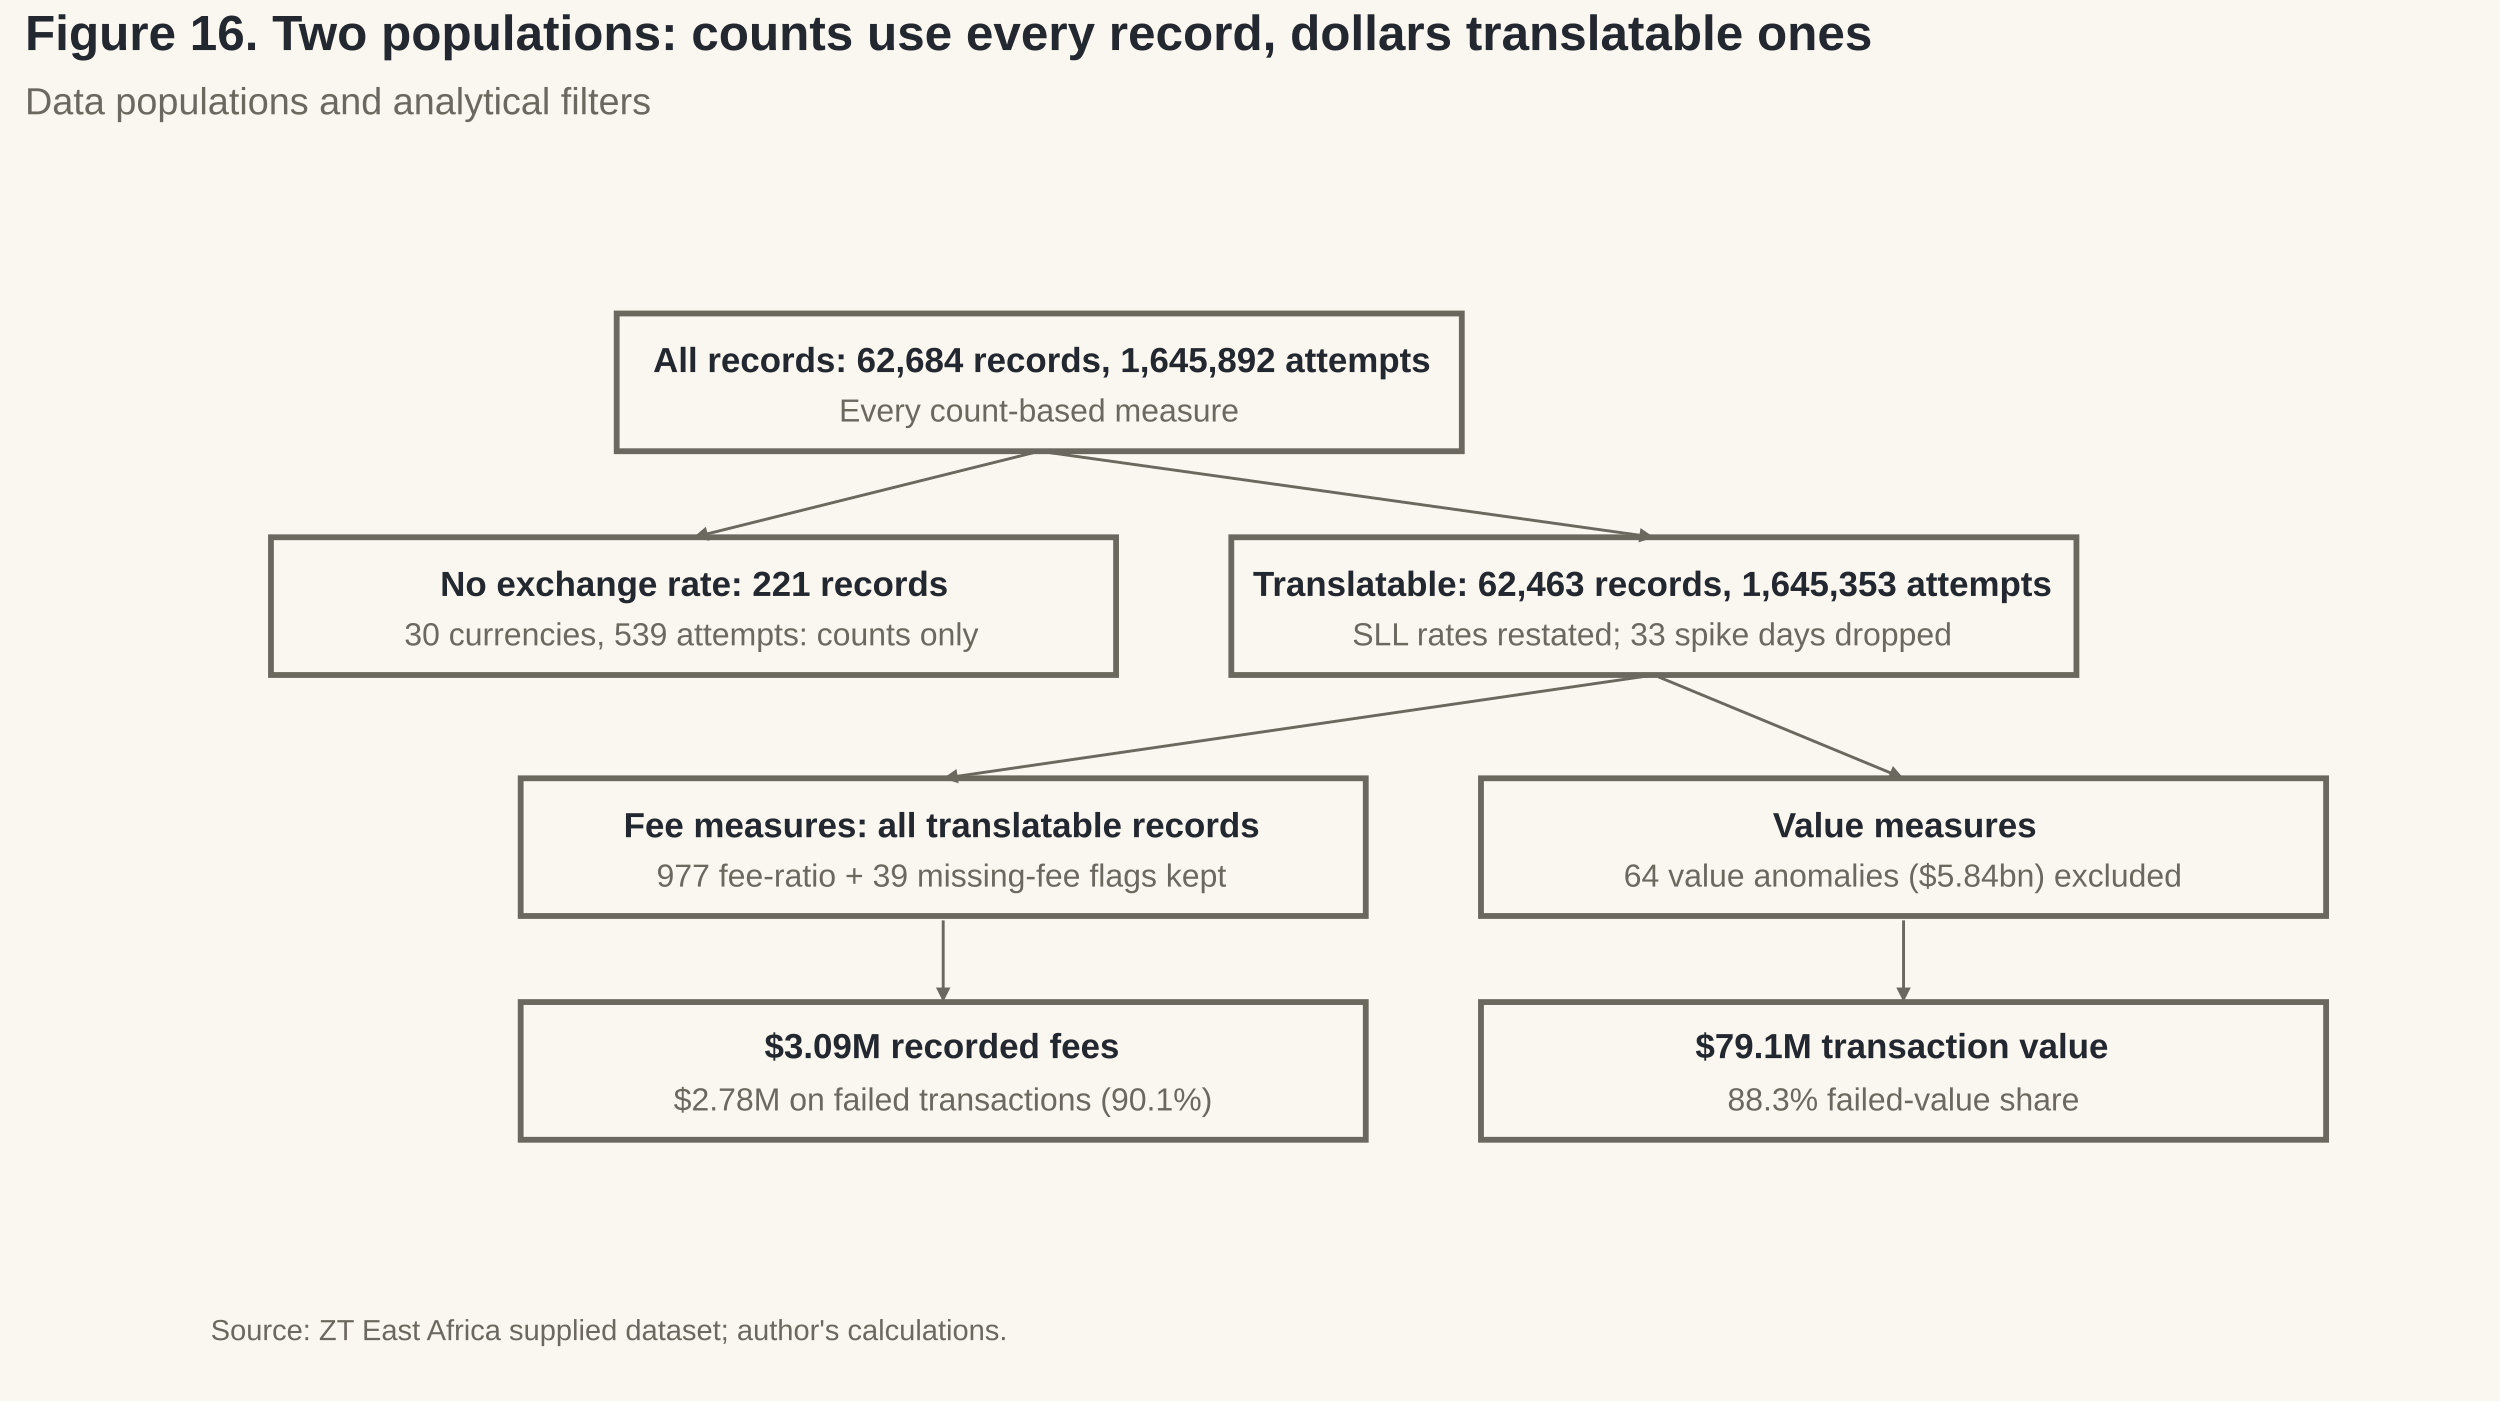
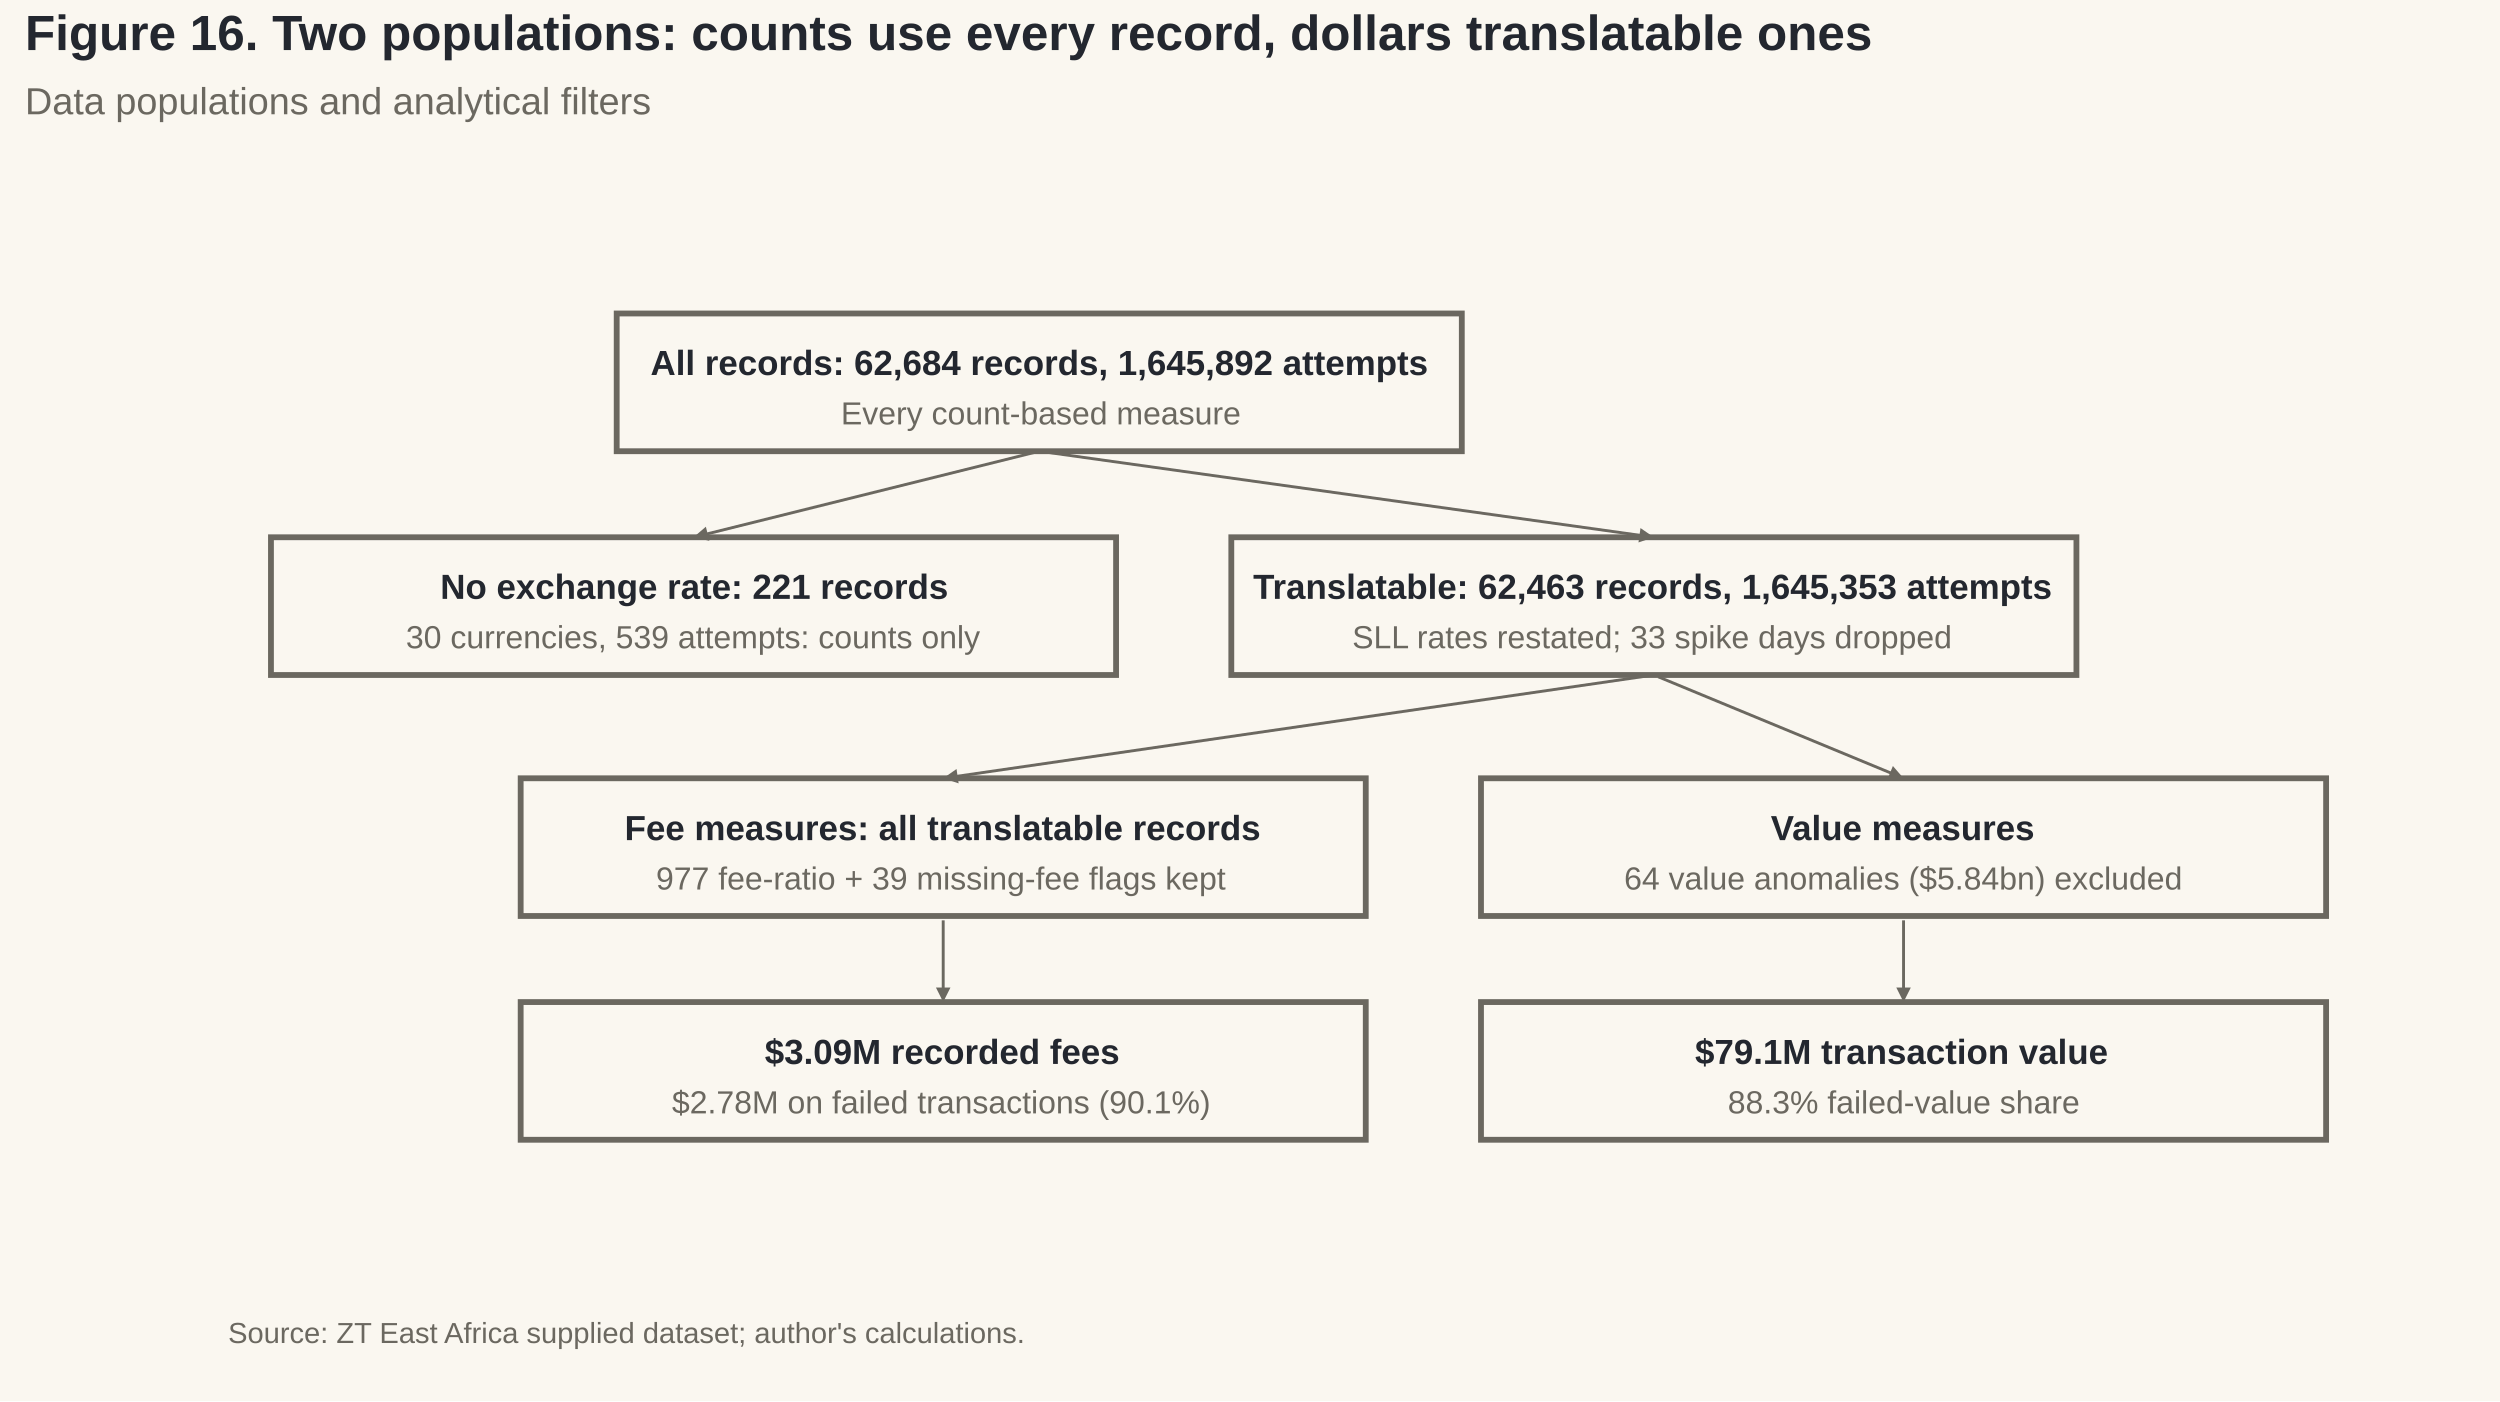
<svg xmlns="http://www.w3.org/2000/svg" class="main-svg" width="860" height="482" style="" viewBox="0 0 860 482">
  <rect x="0" y="0" width="860" height="482" style="fill: rgb(250, 247, 240); fill-opacity: 1;" />
-   <defs id="defs-2c2eed">
+   <defs id="defs-e08899">
    <g class="clips">
-       <clipPath id="clip2c2eedxyplot" class="plotclip">
+       <clipPath id="clipe08899xyplot" class="plotclip">
        <rect width="740" height="302" />
      </clipPath>
-       <clipPath class="axesclip" id="clip2c2eedx">
+       <clipPath class="axesclip" id="clipe08899x">
        <rect x="80" y="0" width="740" height="482" />
      </clipPath>
-       <clipPath class="axesclip" id="clip2c2eedy">
+       <clipPath class="axesclip" id="clipe08899y">
        <rect x="0" y="96" width="860" height="302" />
      </clipPath>
-       <clipPath class="axesclip" id="clip2c2eedxy">
+       <clipPath class="axesclip" id="clipe08899xy">
        <rect x="80" y="96" width="740" height="302" />
      </clipPath>
    </g>
    <g class="gradients" />
    <g class="patterns" />
  </defs>
  <g class="bglayer" />
  <g class="layer-below">
    <g class="imagelayer" />
    <g class="shapelayer" />
  </g>
  <g class="cartesianlayer">
    <g class="subplot xy">
      <g class="layer-subplot">
        <g class="shapelayer" />
        <g class="imagelayer" />
      </g>
      <g class="minor-gridlayer">
        <g class="x" />
        <g class="y" />
      </g>
      <g class="gridlayer">
        <g class="x" />
        <g class="y" />
      </g>
      <g class="zerolinelayer" />
      <g class="layer-between">
        <g class="shapelayer" />
        <g class="imagelayer" />
      </g>
      <path class="xlines-below" />
      <path class="ylines-below" />
      <g class="overlines-below" />
      <g class="xaxislayer-below" />
      <g class="yaxislayer-below" />
      <g class="overaxes-below" />
      <g class="overplot">
-         <g class="xy" transform="translate(80,96)" clip-path="url(#clip2c2eedxyplot)" />
+         <g class="xy" transform="translate(80,96)" clip-path="url(#clipe08899xyplot)" />
      </g>
      <g class="zerolinelayer-above" />
      <path class="xlines-above crisp" d="M0,0" style="fill: none;" />
      <path class="ylines-above crisp" d="M0,0" style="fill: none;" />
      <g class="overlines-above" />
      <g class="xaxislayer-above" />
      <g class="yaxislayer-above" />
      <g class="overaxes-above" />
    </g>
  </g>
  <g class="polarlayer" />
  <g class="smithlayer" />
  <g class="ternarylayer" />
  <g class="geolayer" />
  <g class="funnelarealayer" />
  <g class="pielayer" />
  <g class="iciclelayer" />
  <g class="treemaplayer" />
  <g class="sunburstlayer" />
  <g class="glimages" />
-   <defs id="topdefs-2c2eed">
+   <defs id="topdefs-e08899">
    <g class="clips" />
  </defs>
  <g class="layer-above">
    <g class="imagelayer" />
    <g class="shapelayer">
-       <g class="shape-group" data-index="0" clip-path="url(#clip2c2eedxy)">
+       <g class="shape-group" data-index="0" clip-path="url(#clipe08899xy)">
        <path data-index="0" fill-rule="evenodd" d="M212.14,155.22H502.86V107.84H212.14Z" style="opacity: 1; stroke: rgb(107, 104, 96); stroke-opacity: 1; fill: rgb(250, 247, 240); fill-opacity: 1; stroke-width: 2px;" />
      </g>
-       <g class="shape-group" data-index="1" clip-path="url(#clip2c2eedxy)">
+       <g class="shape-group" data-index="1" clip-path="url(#clipe08899xy)">
        <path data-index="1" fill-rule="evenodd" d="M93.21,232.2H383.93V184.82H93.21Z" style="opacity: 1; stroke: rgb(107, 104, 96); stroke-opacity: 1; fill: rgb(250, 247, 240); fill-opacity: 1; stroke-width: 2px;" />
      </g>
-       <g class="shape-group" data-index="2" clip-path="url(#clip2c2eedxy)">
+       <g class="shape-group" data-index="2" clip-path="url(#clipe08899xy)">
        <path data-index="2" fill-rule="evenodd" d="M423.57,232.2H714.29V184.82H423.57Z" style="opacity: 1; stroke: rgb(107, 104, 96); stroke-opacity: 1; fill: rgb(250, 247, 240); fill-opacity: 1; stroke-width: 2px;" />
      </g>
-       <g class="shape-group" data-index="3" clip-path="url(#clip2c2eedxy)">
+       <g class="shape-group" data-index="3" clip-path="url(#clipe08899xy)">
        <path data-index="3" fill-rule="evenodd" d="M179.11,315.1H469.82V267.73H179.11Z" style="opacity: 1; stroke: rgb(107, 104, 96); stroke-opacity: 1; fill: rgb(250, 247, 240); fill-opacity: 1; stroke-width: 2px;" />
      </g>
-       <g class="shape-group" data-index="4" clip-path="url(#clip2c2eedxy)">
+       <g class="shape-group" data-index="4" clip-path="url(#clipe08899xy)">
        <path data-index="4" fill-rule="evenodd" d="M509.46,315.1H800.18V267.73H509.46Z" style="opacity: 1; stroke: rgb(107, 104, 96); stroke-opacity: 1; fill: rgb(250, 247, 240); fill-opacity: 1; stroke-width: 2px;" />
      </g>
-       <g class="shape-group" data-index="5" clip-path="url(#clip2c2eedxy)">
+       <g class="shape-group" data-index="5" clip-path="url(#clipe08899xy)">
        <path data-index="5" fill-rule="evenodd" d="M179.11,392.08H469.82V344.71H179.11Z" style="opacity: 1; stroke: rgb(107, 104, 96); stroke-opacity: 1; fill: rgb(250, 247, 240); fill-opacity: 1; stroke-width: 2px;" />
      </g>
-       <g class="shape-group" data-index="6" clip-path="url(#clip2c2eedxy)">
+       <g class="shape-group" data-index="6" clip-path="url(#clipe08899xy)">
        <path data-index="6" fill-rule="evenodd" d="M509.46,392.08H800.18V344.71H509.46Z" style="opacity: 1; stroke: rgb(107, 104, 96); stroke-opacity: 1; fill: rgb(250, 247, 240); fill-opacity: 1; stroke-width: 2px;" />
      </g>
    </g>
  </g>
  <g class="infolayer">
    <g class="g-gtitle">
      <text class="gtitle" x="8.6" y="17.214" text-anchor="start" dy="0.7em" style="opacity: 1; font-family: &quot;Source Sans 3&quot;, &quot;Source Sans Pro&quot;, &quot;Segoe UI&quot;, Arial, sans-serif; font-size: 17px; fill: rgb(35, 39, 47); fill-opacity: 1; white-space: pre;">
        <tspan class="line" dy="0em" x="8.6" y="17.214">
          <tspan style="font-weight:bold">Figure 16. Two populations: counts use every record, dollars translatable ones</tspan>
        </tspan>
        <tspan class="line" dy="1.3em" x="8.6" y="17.214">
          <tspan style="font-size:13px; fill:#6B6860">Data populations and analytical filters</tspan>
        </tspan>
      </text>
    </g>
    <g class="annotation" data-index="0" style="opacity: 1;">
      <g class="annotation-text-g" transform="rotate(0,357.5,124.13)">
-         <g class="cursor-pointer" transform="translate(232,114)">
-           <rect class="bg" x="0.5" y="0.5" width="251" height="20" style="stroke-width: 1px; stroke: rgb(0, 0, 0); stroke-opacity: 0; fill: rgb(0, 0, 0); fill-opacity: 0;" />
-           <text class="annotation-text" text-anchor="middle" x="126.398" y="14" style="font-family: &quot;Source Sans 3&quot;, &quot;Source Sans Pro&quot;, &quot;Segoe UI&quot;, Arial, sans-serif; font-size: 12px; fill: rgb(35, 39, 47); fill-opacity: 1; white-space: pre;">
+         <g class="cursor-pointer" transform="translate(222,114)">
+           <rect class="bg" x="0.5" y="0.5" width="270" height="19" style="stroke-width: 1px; stroke: rgb(0, 0, 0); stroke-opacity: 0; fill: rgb(0, 0, 0); fill-opacity: 0;" />
+           <text class="annotation-text" text-anchor="middle" x="135.516" y="15" style="font-family: &quot;Source Sans 3&quot;, &quot;Source Sans Pro&quot;, &quot;Segoe UI&quot;, Arial, sans-serif; font-size: 12px; fill: rgb(35, 39, 47); fill-opacity: 1; white-space: pre;">
            <tspan style="font-weight:bold">All records: 62,684 records, 1,645,892 attempts</tspan>
          </text>
        </g>
      </g>
    </g>
    <g class="annotation" data-index="1" style="opacity: 1;">
      <g class="annotation-text-g" transform="rotate(0,357.5,141.89)">
-         <g class="cursor-pointer" transform="translate(292,132)">
-           <rect class="bg" x="0.5" y="0.5" width="130" height="18" style="stroke-width: 1px; stroke: rgb(0, 0, 0); stroke-opacity: 0; fill: rgb(0, 0, 0); fill-opacity: 0;" />
-           <text class="annotation-text" text-anchor="middle" x="65.422" y="13" style="font-family: &quot;Source Sans 3&quot;, &quot;Source Sans Pro&quot;, &quot;Segoe UI&quot;, Arial, sans-serif; font-size: 11px; fill: rgb(107, 104, 96); fill-opacity: 1; white-space: pre;">Every count-based measure</text>
+         <g class="cursor-pointer" transform="translate(289,132)">
+           <rect class="bg" x="0.5" y="0.5" width="137" height="18" style="stroke-width: 1px; stroke: rgb(0, 0, 0); stroke-opacity: 0; fill: rgb(0, 0, 0); fill-opacity: 0;" />
+           <text class="annotation-text" text-anchor="middle" x="69.062" y="14" style="font-family: &quot;Source Sans 3&quot;, &quot;Source Sans Pro&quot;, &quot;Segoe UI&quot;, Arial, sans-serif; font-size: 11px; fill: rgb(107, 104, 96); fill-opacity: 1; white-space: pre;">Every count-based measure</text>
        </g>
      </g>
    </g>
    <g class="annotation" data-index="2" style="opacity: 1;">
      <g class="annotation-text-g" transform="rotate(0,238.57,201.11)">
-         <g class="cursor-pointer" transform="translate(158,191)">
-           <rect class="bg" x="0.5" y="0.5" width="161" height="20" style="stroke-width: 1px; stroke: rgb(0, 0, 0); stroke-opacity: 0; fill: rgb(0, 0, 0); fill-opacity: 0;" />
-           <text class="annotation-text" text-anchor="middle" x="80.797" y="14" style="font-family: &quot;Source Sans 3&quot;, &quot;Source Sans Pro&quot;, &quot;Segoe UI&quot;, Arial, sans-serif; font-size: 12px; fill: rgb(35, 39, 47); fill-opacity: 1; white-space: pre;">
+         <g class="cursor-pointer" transform="translate(151,191)">
+           <rect class="bg" x="0.5" y="0.5" width="175" height="19" style="stroke-width: 1px; stroke: rgb(0, 0, 0); stroke-opacity: 0; fill: rgb(0, 0, 0); fill-opacity: 0;" />
+           <text class="annotation-text" text-anchor="middle" x="87.828" y="15" style="font-family: &quot;Source Sans 3&quot;, &quot;Source Sans Pro&quot;, &quot;Segoe UI&quot;, Arial, sans-serif; font-size: 12px; fill: rgb(35, 39, 47); fill-opacity: 1; white-space: pre;">
            <tspan style="font-weight:bold">No exchange rate: 221 records</tspan>
          </text>
        </g>
      </g>
    </g>
    <g class="annotation" data-index="3" style="opacity: 1;">
      <g class="annotation-text-g" transform="rotate(0,238.57,218.87)">
-         <g class="cursor-pointer" transform="translate(144,209)">
-           <rect class="bg" x="0.5" y="0.5" width="188" height="18" style="stroke-width: 1px; stroke: rgb(0, 0, 0); stroke-opacity: 0; fill: rgb(0, 0, 0); fill-opacity: 0;" />
-           <text class="annotation-text" text-anchor="middle" x="93.828" y="13" style="font-family: &quot;Source Sans 3&quot;, &quot;Source Sans Pro&quot;, &quot;Segoe UI&quot;, Arial, sans-serif; font-size: 11px; fill: rgb(107, 104, 96); fill-opacity: 1; white-space: pre;">30 currencies, 539 attempts: counts only</text>
+         <g class="cursor-pointer" transform="translate(139,209)">
+           <rect class="bg" x="0.5" y="0.5" width="198" height="18" style="stroke-width: 1px; stroke: rgb(0, 0, 0); stroke-opacity: 0; fill: rgb(0, 0, 0); fill-opacity: 0;" />
+           <text class="annotation-text" text-anchor="middle" x="99.383" y="14" style="font-family: &quot;Source Sans 3&quot;, &quot;Source Sans Pro&quot;, &quot;Segoe UI&quot;, Arial, sans-serif; font-size: 11px; fill: rgb(107, 104, 96); fill-opacity: 1; white-space: pre;">30 currencies, 539 attempts: counts only</text>
        </g>
      </g>
    </g>
    <g class="annotation" data-index="4" style="opacity: 1;">
      <g class="annotation-text-g" transform="rotate(0,568.93,201.11)">
-         <g class="cursor-pointer" transform="translate(438,191)">
-           <rect class="bg" x="0.5" y="0.5" width="260" height="20" style="stroke-width: 1px; stroke: rgb(0, 0, 0); stroke-opacity: 0; fill: rgb(0, 0, 0); fill-opacity: 0;" />
-           <text class="annotation-text" text-anchor="middle" x="130.422" y="14" style="font-family: &quot;Source Sans 3&quot;, &quot;Source Sans Pro&quot;, &quot;Segoe UI&quot;, Arial, sans-serif; font-size: 12px; fill: rgb(35, 39, 47); fill-opacity: 1; white-space: pre;">
+         <g class="cursor-pointer" transform="translate(429,191)">
+           <rect class="bg" x="0.5" y="0.5" width="278" height="19" style="stroke-width: 1px; stroke: rgb(0, 0, 0); stroke-opacity: 0; fill: rgb(0, 0, 0); fill-opacity: 0;" />
+           <text class="annotation-text" text-anchor="middle" x="139.477" y="15" style="font-family: &quot;Source Sans 3&quot;, &quot;Source Sans Pro&quot;, &quot;Segoe UI&quot;, Arial, sans-serif; font-size: 12px; fill: rgb(35, 39, 47); fill-opacity: 1; white-space: pre;">
            <tspan style="font-weight:bold">Translatable: 62,463 records, 1,645,353 attempts</tspan>
          </text>
        </g>
      </g>
    </g>
    <g class="annotation" data-index="5" style="opacity: 1;">
      <g class="annotation-text-g" transform="rotate(0,568.93,218.87)">
-         <g class="cursor-pointer" transform="translate(472,209)">
-           <rect class="bg" x="0.5" y="0.5" width="192" height="18" style="stroke-width: 1px; stroke: rgb(0, 0, 0); stroke-opacity: 0; fill: rgb(0, 0, 0); fill-opacity: 0;" />
-           <text class="annotation-text" text-anchor="middle" x="96.32" y="13" style="font-family: &quot;Source Sans 3&quot;, &quot;Source Sans Pro&quot;, &quot;Segoe UI&quot;, Arial, sans-serif; font-size: 11px; fill: rgb(107, 104, 96); fill-opacity: 1; white-space: pre;">SLL rates restated; 33 spike days dropped</text>
+         <g class="cursor-pointer" transform="translate(466,209)">
+           <rect class="bg" x="0.5" y="0.5" width="204" height="18" style="stroke-width: 1px; stroke: rgb(0, 0, 0); stroke-opacity: 0; fill: rgb(0, 0, 0); fill-opacity: 0;" />
+           <text class="annotation-text" text-anchor="middle" x="102.312" y="14" style="font-family: &quot;Source Sans 3&quot;, &quot;Source Sans Pro&quot;, &quot;Segoe UI&quot;, Arial, sans-serif; font-size: 11px; fill: rgb(107, 104, 96); fill-opacity: 1; white-space: pre;">SLL rates restated; 33 spike days dropped</text>
        </g>
      </g>
    </g>
    <g class="annotation" data-index="6" style="opacity: 1;">
      <g class="annotation-text-g" transform="rotate(0,324.46,284.01)">
-         <g class="cursor-pointer" transform="translate(222,274)">
-           <rect class="bg" x="0.5" y="0.5" width="203" height="20" style="stroke-width: 1px; stroke: rgb(0, 0, 0); stroke-opacity: 0; fill: rgb(0, 0, 0); fill-opacity: 0;" />
-           <text class="annotation-text" text-anchor="middle" x="101.922" y="14" style="font-family: &quot;Source Sans 3&quot;, &quot;Source Sans Pro&quot;, &quot;Segoe UI&quot;, Arial, sans-serif; font-size: 12px; fill: rgb(35, 39, 47); fill-opacity: 1; white-space: pre;">
+         <g class="cursor-pointer" transform="translate(217,274)">
+           <rect class="bg" x="0.5" y="0.5" width="214" height="19" style="stroke-width: 1px; stroke: rgb(0, 0, 0); stroke-opacity: 0; fill: rgb(0, 0, 0); fill-opacity: 0;" />
+           <text class="annotation-text" text-anchor="middle" x="107.258" y="15" style="font-family: &quot;Source Sans 3&quot;, &quot;Source Sans Pro&quot;, &quot;Segoe UI&quot;, Arial, sans-serif; font-size: 12px; fill: rgb(35, 39, 47); fill-opacity: 1; white-space: pre;">
            <tspan style="font-weight:bold">Fee measures: all translatable records</tspan>
          </text>
        </g>
      </g>
    </g>
    <g class="annotation" data-index="7" style="opacity: 1;">
      <g class="annotation-text-g" transform="rotate(0,324.46,301.77)">
-         <g class="cursor-pointer" transform="translate(232,292)">
-           <rect class="bg" x="0.5" y="0.5" width="183" height="18" style="stroke-width: 1px; stroke: rgb(0, 0, 0); stroke-opacity: 0; fill: rgb(0, 0, 0); fill-opacity: 0;" />
-           <text class="annotation-text" text-anchor="middle" x="91.844" y="13" style="font-family: &quot;Source Sans 3&quot;, &quot;Source Sans Pro&quot;, &quot;Segoe UI&quot;, Arial, sans-serif; font-size: 11px; fill: rgb(107, 104, 96); fill-opacity: 1; white-space: pre;">977 fee-ratio + 39 missing-fee flags kept</text>
+         <g class="cursor-pointer" transform="translate(223,292)">
+           <rect class="bg" x="0.5" y="0.5" width="201" height="18" style="stroke-width: 1px; stroke: rgb(0, 0, 0); stroke-opacity: 0; fill: rgb(0, 0, 0); fill-opacity: 0;" />
+           <text class="annotation-text" text-anchor="middle" x="100.656" y="14" style="font-family: &quot;Source Sans 3&quot;, &quot;Source Sans Pro&quot;, &quot;Segoe UI&quot;, Arial, sans-serif; font-size: 11px; fill: rgb(107, 104, 96); fill-opacity: 1; white-space: pre;">977 fee-ratio + 39 missing-fee flags kept</text>
        </g>
      </g>
    </g>
    <g class="annotation" data-index="8" style="opacity: 1;">
      <g class="annotation-text-g" transform="rotate(0,654.82,284.01)">
-         <g class="cursor-pointer" transform="translate(611,274)">
-           <rect class="bg" x="0.5" y="0.5" width="86" height="20" style="stroke-width: 1px; stroke: rgb(0, 0, 0); stroke-opacity: 0; fill: rgb(0, 0, 0); fill-opacity: 0;" />
-           <text class="annotation-text" text-anchor="middle" x="44.227" y="14" style="font-family: &quot;Source Sans 3&quot;, &quot;Source Sans Pro&quot;, &quot;Segoe UI&quot;, Arial, sans-serif; font-size: 12px; fill: rgb(35, 39, 47); fill-opacity: 1; white-space: pre;">
+         <g class="cursor-pointer" transform="translate(608,274)">
+           <rect class="bg" x="0.5" y="0.5" width="92" height="19" style="stroke-width: 1px; stroke: rgb(0, 0, 0); stroke-opacity: 0; fill: rgb(0, 0, 0); fill-opacity: 0;" />
+           <text class="annotation-text" text-anchor="middle" x="46.508" y="15" style="font-family: &quot;Source Sans 3&quot;, &quot;Source Sans Pro&quot;, &quot;Segoe UI&quot;, Arial, sans-serif; font-size: 12px; fill: rgb(35, 39, 47); fill-opacity: 1; white-space: pre;">
            <tspan style="font-weight:bold">Value measures</tspan>
          </text>
        </g>
      </g>
    </g>
    <g class="annotation" data-index="9" style="opacity: 1;">
      <g class="annotation-text-g" transform="rotate(0,654.82,301.77)">
-         <g class="cursor-pointer" transform="translate(564,292)">
-           <rect class="bg" x="0.5" y="0.5" width="180" height="18" style="stroke-width: 1px; stroke: rgb(0, 0, 0); stroke-opacity: 0; fill: rgb(0, 0, 0); fill-opacity: 0;" />
-           <text class="annotation-text" text-anchor="middle" x="90.57" y="13" style="font-family: &quot;Source Sans 3&quot;, &quot;Source Sans Pro&quot;, &quot;Segoe UI&quot;, Arial, sans-serif; font-size: 11px; fill: rgb(107, 104, 96); fill-opacity: 1; white-space: pre;">64 value anomalies ($5.84bn) excluded</text>
+         <g class="cursor-pointer" transform="translate(559,292)">
+           <rect class="bg" x="0.5" y="0.5" width="190" height="18" style="stroke-width: 1px; stroke: rgb(0, 0, 0); stroke-opacity: 0; fill: rgb(0, 0, 0); fill-opacity: 0;" />
+           <text class="annotation-text" text-anchor="middle" x="95.711" y="14" style="font-family: &quot;Source Sans 3&quot;, &quot;Source Sans Pro&quot;, &quot;Segoe UI&quot;, Arial, sans-serif; font-size: 11px; fill: rgb(107, 104, 96); fill-opacity: 1; white-space: pre;">64 value anomalies ($5.84bn) excluded</text>
        </g>
      </g>
    </g>
    <g class="annotation" data-index="10" style="opacity: 1;">
      <g class="annotation-text-g" transform="rotate(0,324.46,360.99)">
-         <g class="cursor-pointer" transform="translate(266,350)">
-           <rect class="bg" x="0.5" y="0.5" width="115" height="20" style="stroke-width: 1px; stroke: rgb(0, 0, 0); stroke-opacity: 0; fill: rgb(0, 0, 0); fill-opacity: 0;" />
-           <text class="annotation-text" text-anchor="middle" x="58.031" y="14" style="font-family: &quot;Source Sans 3&quot;, &quot;Source Sans Pro&quot;, &quot;Segoe UI&quot;, Arial, sans-serif; font-size: 12px; fill: rgb(35, 39, 47); fill-opacity: 1; white-space: pre;">
+         <g class="cursor-pointer" transform="translate(261,351)">
+           <rect class="bg" x="0.5" y="0.5" width="126" height="19" style="stroke-width: 1px; stroke: rgb(0, 0, 0); stroke-opacity: 0; fill: rgb(0, 0, 0); fill-opacity: 0;" />
+           <text class="annotation-text" text-anchor="middle" x="63.117" y="15" style="font-family: &quot;Source Sans 3&quot;, &quot;Source Sans Pro&quot;, &quot;Segoe UI&quot;, Arial, sans-serif; font-size: 12px; fill: rgb(35, 39, 47); fill-opacity: 1; white-space: pre;">
            <tspan style="font-weight:bold">$3.09M recorded fees</tspan>
          </text>
        </g>
      </g>
    </g>
    <g class="annotation" data-index="11" style="opacity: 1;">
      <g class="annotation-text-g" transform="rotate(0,324.46,378.75)">
-         <g class="cursor-pointer" transform="translate(237,369)">
-           <rect class="bg" x="0.5" y="0.5" width="174" height="18" style="stroke-width: 1px; stroke: rgb(0, 0, 0); stroke-opacity: 0; fill: rgb(0, 0, 0); fill-opacity: 0;" />
-           <text class="annotation-text" text-anchor="middle" x="87.391" y="13" style="font-family: &quot;Source Sans 3&quot;, &quot;Source Sans Pro&quot;, &quot;Segoe UI&quot;, Arial, sans-serif; font-size: 11px; fill: rgb(107, 104, 96); fill-opacity: 1; white-space: pre;">$2.78M on failed transactions (90.1%)</text>
+         <g class="cursor-pointer" transform="translate(231,369)">
+           <rect class="bg" x="0.5" y="0.5" width="185" height="18" style="stroke-width: 1px; stroke: rgb(0, 0, 0); stroke-opacity: 0; fill: rgb(0, 0, 0); fill-opacity: 0;" />
+           <text class="annotation-text" text-anchor="middle" x="92.789" y="14" style="font-family: &quot;Source Sans 3&quot;, &quot;Source Sans Pro&quot;, &quot;Segoe UI&quot;, Arial, sans-serif; font-size: 11px; fill: rgb(107, 104, 96); fill-opacity: 1; white-space: pre;">$2.78M on failed transactions (90.1%)</text>
        </g>
      </g>
    </g>
    <g class="annotation" data-index="12" style="opacity: 1;">
      <g class="annotation-text-g" transform="rotate(0,654.82,360.99)">
-         <g class="cursor-pointer" transform="translate(586,350)">
-           <rect class="bg" x="0.5" y="0.5" width="136" height="20" style="stroke-width: 1px; stroke: rgb(0, 0, 0); stroke-opacity: 0; fill: rgb(0, 0, 0); fill-opacity: 0;" />
-           <text class="annotation-text" text-anchor="middle" x="68.258" y="14" style="font-family: &quot;Source Sans 3&quot;, &quot;Source Sans Pro&quot;, &quot;Segoe UI&quot;, Arial, sans-serif; font-size: 12px; fill: rgb(35, 39, 47); fill-opacity: 1; white-space: pre;">
+         <g class="cursor-pointer" transform="translate(581,351)">
+           <rect class="bg" x="0.5" y="0.5" width="146" height="19" style="stroke-width: 1px; stroke: rgb(0, 0, 0); stroke-opacity: 0; fill: rgb(0, 0, 0); fill-opacity: 0;" />
+           <text class="annotation-text" text-anchor="middle" x="73.125" y="15" style="font-family: &quot;Source Sans 3&quot;, &quot;Source Sans Pro&quot;, &quot;Segoe UI&quot;, Arial, sans-serif; font-size: 12px; fill: rgb(35, 39, 47); fill-opacity: 1; white-space: pre;">
            <tspan style="font-weight:bold">$79.1M transaction value</tspan>
          </text>
        </g>
      </g>
    </g>
    <g class="annotation" data-index="13" style="opacity: 1;">
      <g class="annotation-text-g" transform="rotate(0,654.82,378.75)">
-         <g class="cursor-pointer" transform="translate(597,369)">
-           <rect class="bg" x="0.5" y="0.5" width="115" height="18" style="stroke-width: 1px; stroke: rgb(0, 0, 0); stroke-opacity: 0; fill: rgb(0, 0, 0); fill-opacity: 0;" />
-           <text class="annotation-text" text-anchor="middle" x="57.781" y="13" style="font-family: &quot;Source Sans 3&quot;, &quot;Source Sans Pro&quot;, &quot;Segoe UI&quot;, Arial, sans-serif; font-size: 11px; fill: rgb(107, 104, 96); fill-opacity: 1; white-space: pre;">88.3% failed-value share</text>
+         <g class="cursor-pointer" transform="translate(594,369)">
+           <rect class="bg" x="0.5" y="0.5" width="121" height="18" style="stroke-width: 1px; stroke: rgb(0, 0, 0); stroke-opacity: 0; fill: rgb(0, 0, 0); fill-opacity: 0;" />
+           <text class="annotation-text" text-anchor="middle" x="60.891" y="14" style="font-family: &quot;Source Sans 3&quot;, &quot;Source Sans Pro&quot;, &quot;Segoe UI&quot;, Arial, sans-serif; font-size: 11px; fill: rgb(107, 104, 96); fill-opacity: 1; white-space: pre;">88.3% failed-value share</text>
        </g>
      </g>
    </g>
    <g class="annotation" data-index="14" style="opacity: 1;">
      <g class="annotation-text-g" transform="rotate(0,357.5,155.22)">
        <g class="cursor-pointer" transform="translate(356,153)">
          <rect class="bg" x="0.5" y="0.5" width="3" height="3" style="stroke-width: 1px; stroke: rgb(0, 0, 0); stroke-opacity: 0; fill: rgb(0, 0, 0); fill-opacity: 0;" />
          <text class="annotation-text" text-anchor="middle" x="2" y="2" style="font-family: &quot;Source Sans 3&quot;, &quot;Source Sans Pro&quot;, &quot;Segoe UI&quot;, Arial, sans-serif; font-size: 13px; fill: rgb(35, 39, 47); fill-opacity: 1; white-space: pre;" />
        </g>
      </g>
      <g class="annotation-arrow-g" style="opacity: 1;">
        <path d="M356,155.593L238.57,184.82" style="stroke-width: 1px; stroke: rgb(107, 104, 96); stroke-opacity: 1; stroke-dasharray: 0px, 0px, 119.712px, 121.012px;" />
        <path d="M-3.7,-2.5V2.5L1.3,0Z" transform="translate(239.8315,184.506)rotate(166.021)" style="fill: rgb(107, 104, 96); stroke-width: 0;" />
      </g>
    </g>
    <g class="annotation" data-index="15" style="opacity: 1;">
      <g class="annotation-text-g" transform="rotate(0,357.5,155.22)">
        <g class="cursor-pointer" transform="translate(356,153)">
          <rect class="bg" x="0.5" y="0.5" width="3" height="3" style="stroke-width: 1px; stroke: rgb(0, 0, 0); stroke-opacity: 0; fill: rgb(0, 0, 0); fill-opacity: 0;" />
          <text class="annotation-text" text-anchor="middle" x="2" y="2" style="font-family: &quot;Source Sans 3&quot;, &quot;Source Sans Pro&quot;, &quot;Segoe UI&quot;, Arial, sans-serif; font-size: 13px; fill: rgb(35, 39, 47); fill-opacity: 1; white-space: pre;" />
        </g>
      </g>
      <g class="annotation-arrow-g" style="opacity: 1;">
        <path d="M359,155.43L568.93,184.82" style="stroke-width: 1px; stroke: rgb(107, 104, 96); stroke-opacity: 1; stroke-dasharray: 0px, 0px, 210.677px, 211.977px;" />
        <path d="M-3.7,-2.5V2.5L1.3,0Z" transform="translate(567.6425,184.6398)rotate(7.970649)" style="fill: rgb(107, 104, 96); stroke-width: 0;" />
      </g>
    </g>
    <g class="annotation" data-index="16" style="opacity: 1;">
      <g class="annotation-text-g" transform="rotate(0,568.93,232.2)">
        <g class="cursor-pointer" transform="translate(567,230)">
          <rect class="bg" x="0.5" y="0.5" width="3" height="3" style="stroke-width: 1px; stroke: rgb(0, 0, 0); stroke-opacity: 0; fill: rgb(0, 0, 0); fill-opacity: 0;" />
          <text class="annotation-text" text-anchor="middle" x="2" y="2" style="font-family: &quot;Source Sans 3&quot;, &quot;Source Sans Pro&quot;, &quot;Segoe UI&quot;, Arial, sans-serif; font-size: 13px; fill: rgb(35, 39, 47); fill-opacity: 1; white-space: pre;" />
        </g>
      </g>
      <g class="annotation-arrow-g" style="opacity: 1;">
        <path d="M567.43,232.418L324.46,267.73" style="stroke-width: 1px; stroke: rgb(107, 104, 96); stroke-opacity: 1; stroke-dasharray: 0px, 0px, 244.223px, 245.523px;" />
        <path d="M-3.7,-2.5V2.5L1.3,0Z" transform="translate(325.7465,267.543)rotate(171.7364)" style="fill: rgb(107, 104, 96); stroke-width: 0;" />
      </g>
    </g>
    <g class="annotation" data-index="17" style="opacity: 1;">
      <g class="annotation-text-g" transform="rotate(0,568.93,232.2)">
        <g class="cursor-pointer" transform="translate(567,230)">
          <rect class="bg" x="0.5" y="0.5" width="3" height="3" style="stroke-width: 1px; stroke: rgb(0, 0, 0); stroke-opacity: 0; fill: rgb(0, 0, 0); fill-opacity: 0;" />
          <text class="annotation-text" text-anchor="middle" x="2" y="2" style="font-family: &quot;Source Sans 3&quot;, &quot;Source Sans Pro&quot;, &quot;Segoe UI&quot;, Arial, sans-serif; font-size: 13px; fill: rgb(35, 39, 47); fill-opacity: 1; white-space: pre;" />
        </g>
      </g>
      <g class="annotation-arrow-g" style="opacity: 1;">
        <path d="M570.43,232.821L654.82,267.73" style="stroke-width: 1px; stroke: rgb(107, 104, 96); stroke-opacity: 1; stroke-dasharray: 0px, 0px, 90.025px, 91.326px;" />
        <path d="M-3.7,-2.5V2.5L1.3,0Z" transform="translate(653.6187,267.2331)rotate(22.47999)" style="fill: rgb(107, 104, 96); stroke-width: 0;" />
      </g>
    </g>
    <g class="annotation" data-index="18" style="opacity: 1;">
      <g class="annotation-text-g" transform="rotate(0,324.46,315.1)">
        <g class="cursor-pointer" transform="translate(322,313)">
          <rect class="bg" x="0.5" y="0.5" width="3" height="3" style="stroke-width: 1px; stroke: rgb(0, 0, 0); stroke-opacity: 0; fill: rgb(0, 0, 0); fill-opacity: 0;" />
          <text class="annotation-text" text-anchor="middle" x="2" y="2" style="font-family: &quot;Source Sans 3&quot;, &quot;Source Sans Pro&quot;, &quot;Segoe UI&quot;, Arial, sans-serif; font-size: 13px; fill: rgb(35, 39, 47); fill-opacity: 1; white-space: pre;" />
        </g>
      </g>
      <g class="annotation-arrow-g" style="opacity: 1;">
        <path d="M324.46,316.6L324.46,344.71" style="stroke-width: 1px; stroke: rgb(107, 104, 96); stroke-opacity: 1; stroke-dasharray: 0px, 0px, 26.81px, 28.11px;" />
        <path d="M-3.7,-2.5V2.5L1.3,0Z" transform="translate(324.46,343.41)rotate(90)" style="fill: rgb(107, 104, 96); stroke-width: 0;" />
      </g>
    </g>
    <g class="annotation" data-index="19" style="opacity: 1;">
      <g class="annotation-text-g" transform="rotate(0,654.82,315.1)">
        <g class="cursor-pointer" transform="translate(653,313)">
          <rect class="bg" x="0.5" y="0.5" width="3" height="3" style="stroke-width: 1px; stroke: rgb(0, 0, 0); stroke-opacity: 0; fill: rgb(0, 0, 0); fill-opacity: 0;" />
          <text class="annotation-text" text-anchor="middle" x="2" y="2" style="font-family: &quot;Source Sans 3&quot;, &quot;Source Sans Pro&quot;, &quot;Segoe UI&quot;, Arial, sans-serif; font-size: 13px; fill: rgb(35, 39, 47); fill-opacity: 1; white-space: pre;" />
        </g>
      </g>
      <g class="annotation-arrow-g" style="opacity: 1;">
        <path d="M654.82,316.6L654.82,344.71" style="stroke-width: 1px; stroke: rgb(107, 104, 96); stroke-opacity: 1; stroke-dasharray: 0px, 0px, 26.81px, 28.11px;" />
        <path d="M-3.7,-2.5V2.5L1.3,0Z" transform="translate(654.82,343.41)rotate(90)" style="fill: rgb(107, 104, 96); stroke-width: 0;" />
      </g>
    </g>
    <g class="annotation" data-index="20" style="opacity: 1;">
-       <g class="annotation-text-g" transform="rotate(0,209.5,457.8632)">
+       <g class="annotation-text-g" transform="rotate(0,215.5,457.8632)">
        <g class="cursor-pointer" transform="translate(80,449)">
-           <rect class="bg" x="0.5" y="0.5" width="258" height="17" style="stroke-width: 1px; stroke: rgb(0, 0, 0); stroke-opacity: 0; fill: rgb(0, 0, 0); fill-opacity: 0;" />
-           <text class="annotation-text" text-anchor="middle" x="129.516" y="12" style="font-family: &quot;Source Sans 3&quot;, &quot;Source Sans Pro&quot;, &quot;Segoe UI&quot;, Arial, sans-serif; font-size: 10px; fill: rgb(107, 104, 96); fill-opacity: 1; white-space: pre;">Source: ZT East Africa supplied dataset; author's calculations.</text>
+           <rect class="bg" x="0.5" y="0.5" width="270" height="17" style="stroke-width: 1px; stroke: rgb(0, 0, 0); stroke-opacity: 0; fill: rgb(0, 0, 0); fill-opacity: 0;" />
+           <text class="annotation-text" text-anchor="middle" x="135.516" y="13" style="font-family: &quot;Source Sans 3&quot;, &quot;Source Sans Pro&quot;, &quot;Segoe UI&quot;, Arial, sans-serif; font-size: 10px; fill: rgb(107, 104, 96); fill-opacity: 1; white-space: pre;">Source: ZT East Africa supplied dataset; author's calculations.</text>
        </g>
      </g>
    </g>
  </g>
</svg>
